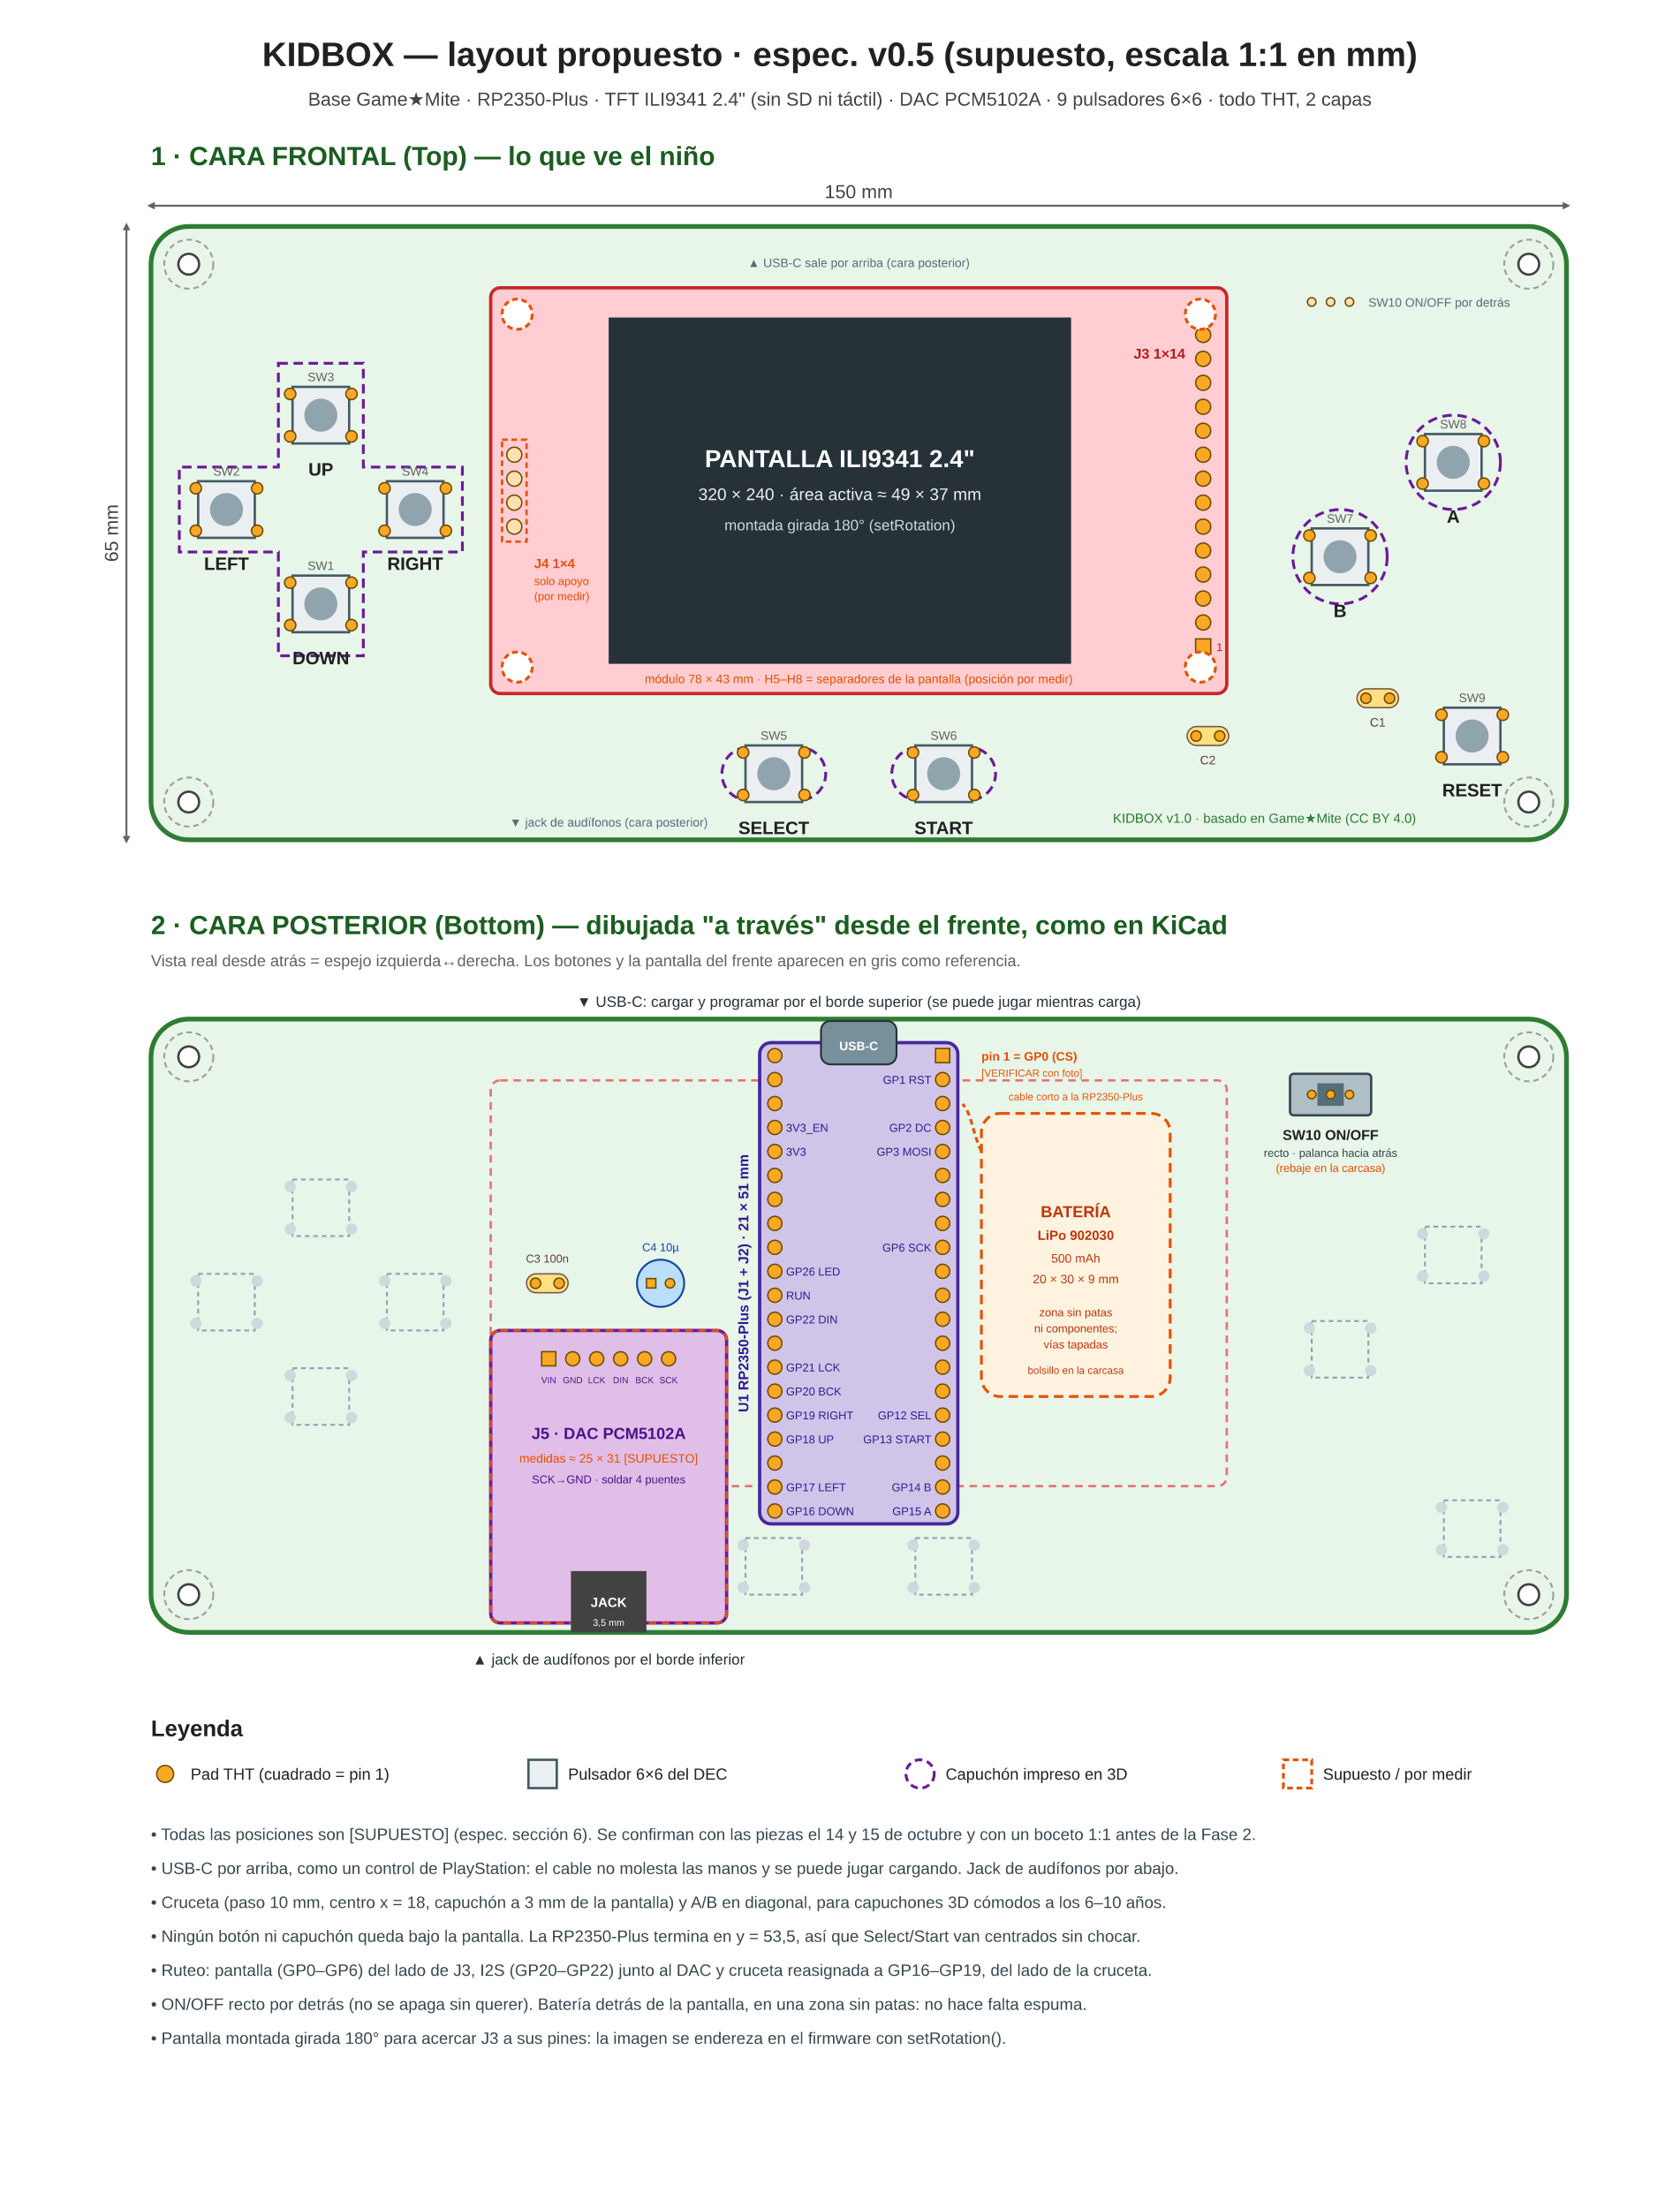
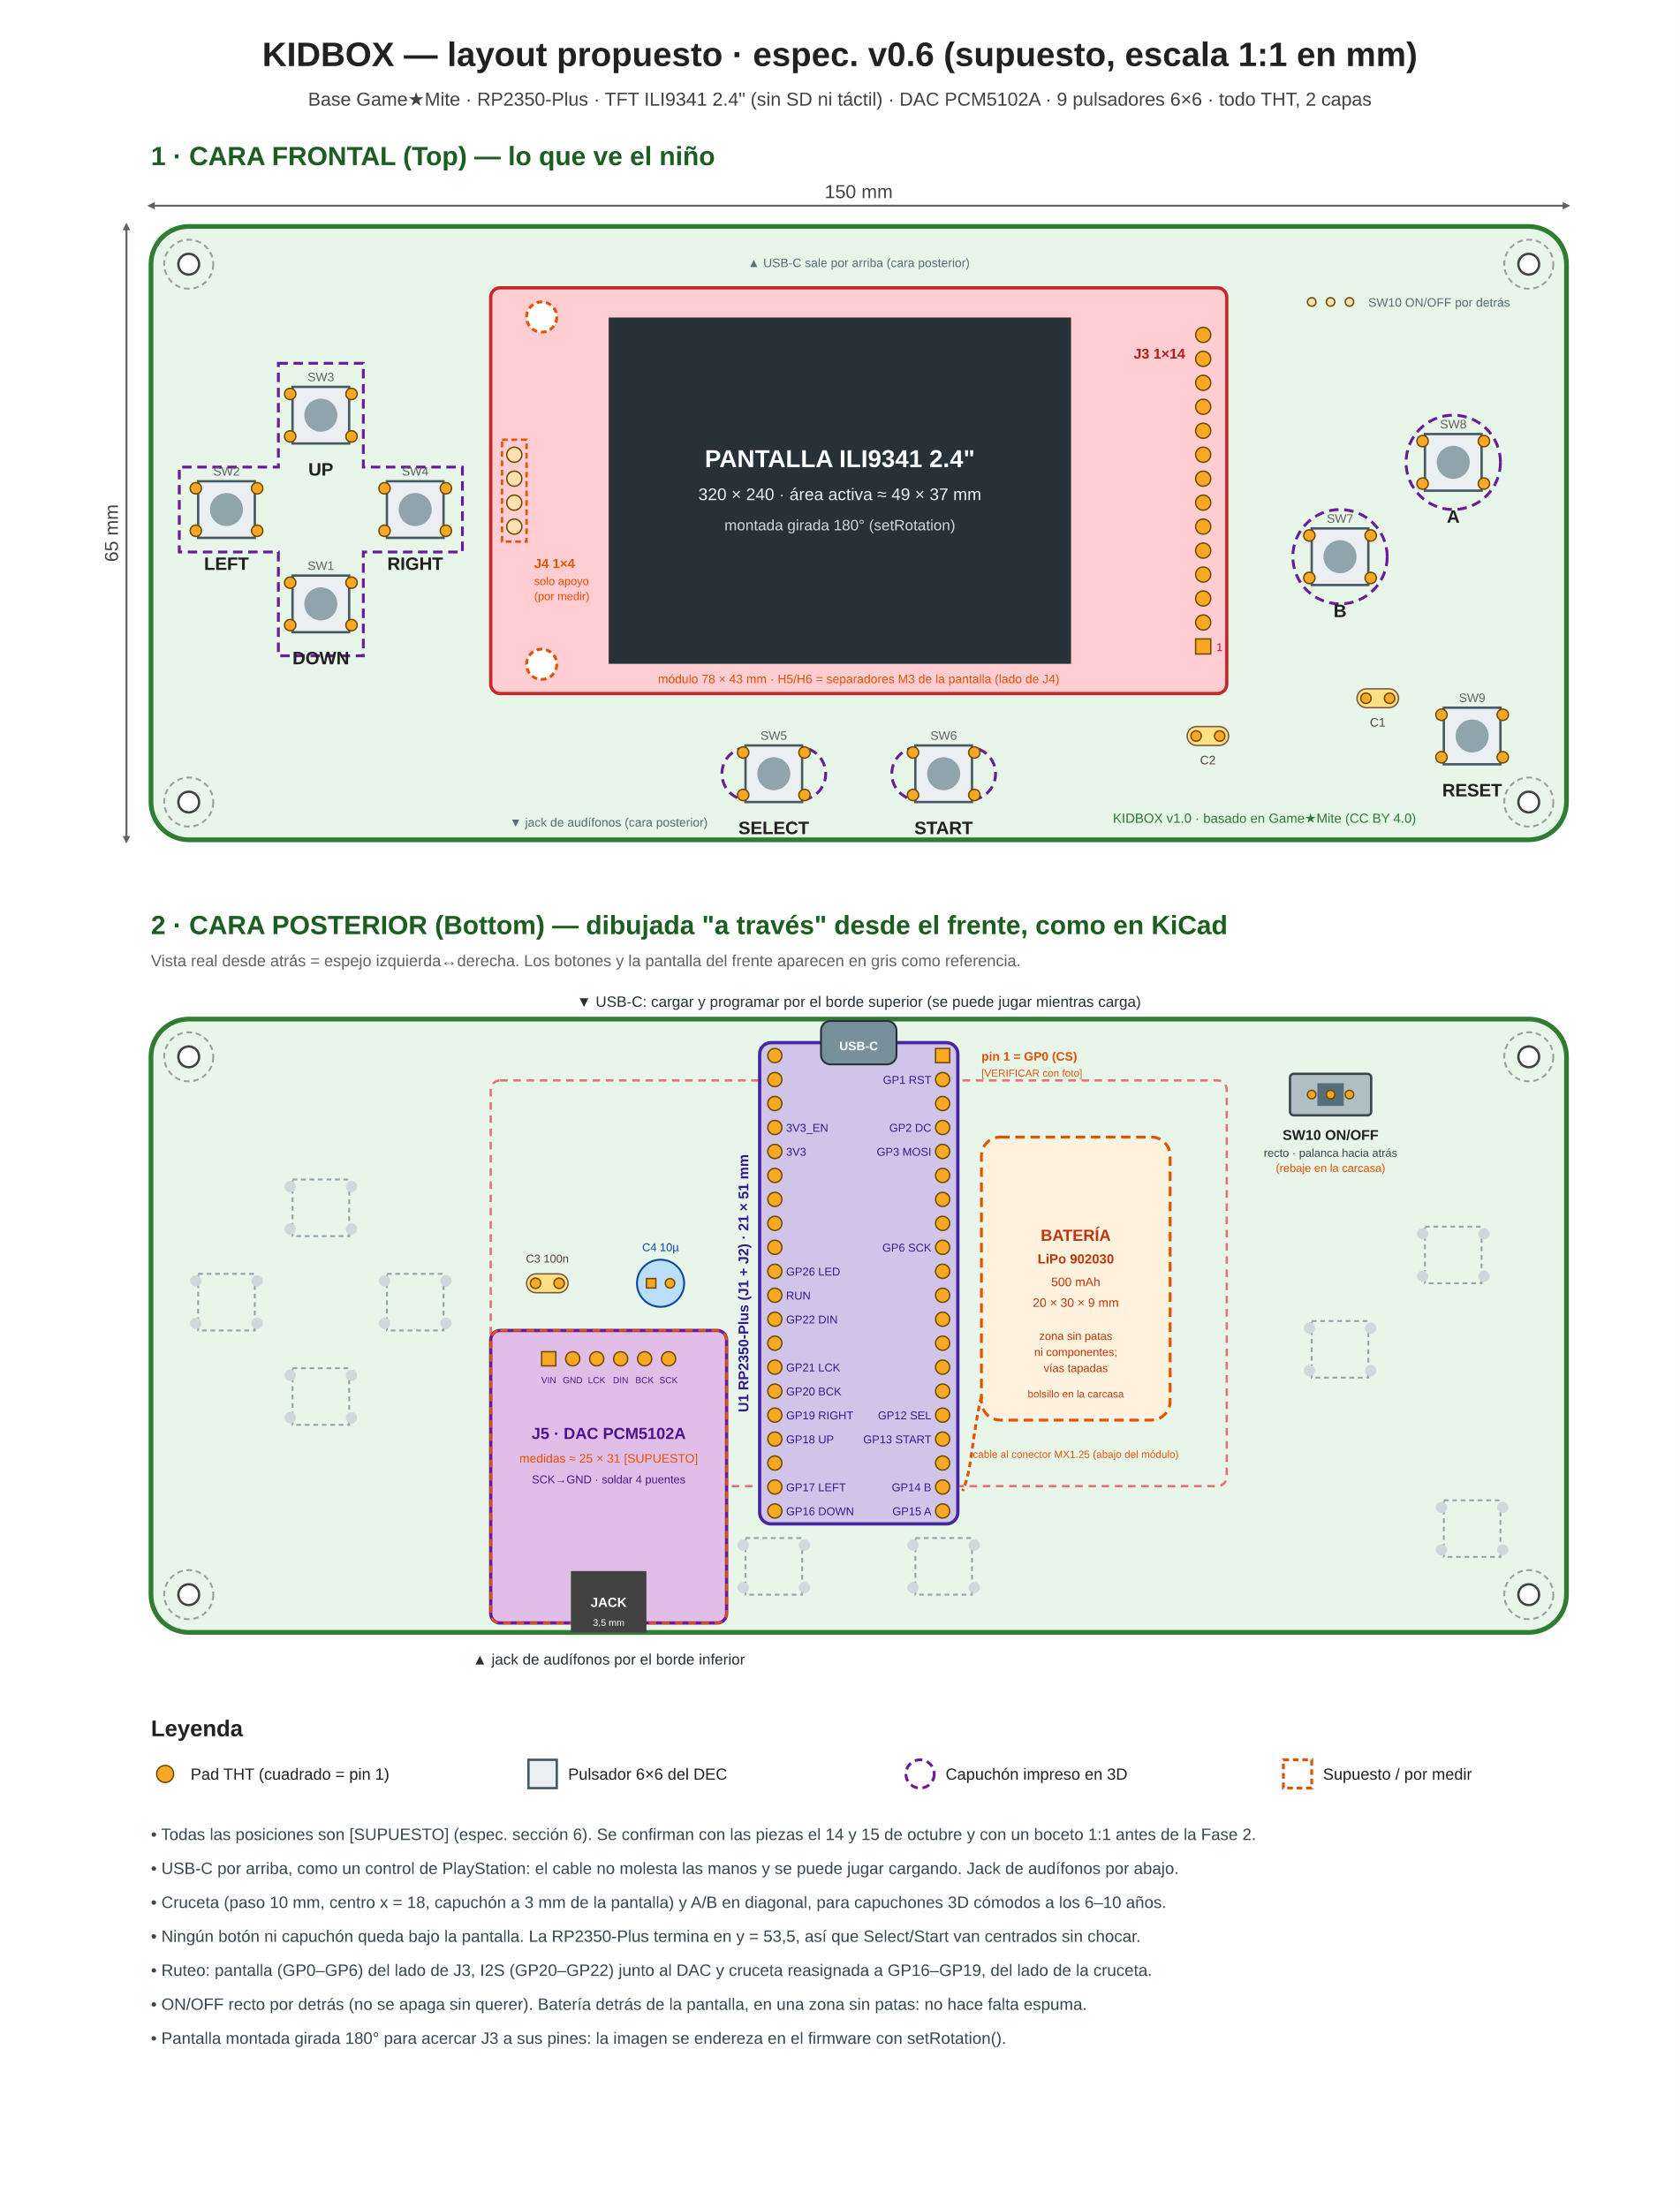
<svg xmlns="http://www.w3.org/2000/svg" viewBox="0 0 178 234" width="1068" height="1404" font-family="Arial, Helvetica, sans-serif">
  <defs>
    <marker id="ar" viewBox="0 0 6 6" refX="3" refY="3" markerWidth="4" markerHeight="4" orient="auto-start-reverse">
      <path d="M0,0 L6,3 L0,6 z" fill="#616161" />
    </marker>
  </defs>
  <rect width="178" height="234" fill="#ffffff" />
-   <text x="89.0" y="7" font-size="3.6" text-anchor="middle" fill="#212121" font-weight="bold">KIDBOX — layout propuesto · espec. v0.5 (supuesto, escala 1:1 en mm)</text>
+   <text x="89.0" y="7" font-size="3.6" text-anchor="middle" fill="#212121" font-weight="bold">KIDBOX — layout propuesto · espec. v0.6 (supuesto, escala 1:1 en mm)</text>
  <text x="89.0" y="11.2" font-size="2.0" text-anchor="middle" fill="#424242" font-weight="normal">Base Game★Mite · RP2350-Plus · TFT ILI9341 2.4" (sin SD ni táctil) · DAC PCM5102A · 9 pulsadores 6×6 · todo THT, 2 capas</text>
  <text x="16" y="17.5" font-size="2.8" text-anchor="start" fill="#1b5e20" font-weight="bold">1 · CARA FRONTAL (Top) — lo que ve el niño</text>
  <g transform="translate(16,24)">
    <line x1="0" y1="-2.2" x2="150" y2="-2.2" stroke="#616161" stroke-width="0.2" marker-start="url(#ar)" marker-end="url(#ar)" />
    <text x="75.0" y="-3.0" font-size="2.0" text-anchor="middle" fill="#424242" font-weight="normal">150 mm</text>
    <line x1="-2.6" y1="0" x2="-2.6" y2="65" stroke="#616161" stroke-width="0.2" marker-start="url(#ar)" marker-end="url(#ar)" />
    <text x="-3.5" y="32.5" font-size="2.0" text-anchor="middle" fill="#424242" font-weight="normal" transform="rotate(-90 -3.5 32.5)">65 mm</text>
    <rect x="0" y="0" width="150" height="65" rx="4" fill="#e8f5e9" stroke="#2e7d32" stroke-width="0.5" />
    <circle cx="4" cy="4" r="2.6" fill="none" stroke="#9e9e9e" stroke-width="0.2" stroke-dasharray="0.6 0.4" />
    <circle cx="4" cy="4" r="1.1" fill="#fff" stroke="#424242" stroke-width="0.25" />
    <circle cx="146" cy="4" r="2.6" fill="none" stroke="#9e9e9e" stroke-width="0.2" stroke-dasharray="0.6 0.4" />
    <circle cx="146" cy="4" r="1.1" fill="#fff" stroke="#424242" stroke-width="0.25" />
    <circle cx="4" cy="61" r="2.6" fill="none" stroke="#9e9e9e" stroke-width="0.2" stroke-dasharray="0.6 0.4" />
    <circle cx="4" cy="61" r="1.1" fill="#fff" stroke="#424242" stroke-width="0.25" />
    <circle cx="146" cy="61" r="2.6" fill="none" stroke="#9e9e9e" stroke-width="0.2" stroke-dasharray="0.6 0.4" />
    <circle cx="146" cy="61" r="1.1" fill="#fff" stroke="#424242" stroke-width="0.25" />
    <rect x="36" y="6.5" width="78" height="43" rx="1" fill="#ffcdd2" stroke="#c62828" stroke-width="0.35" />
    <rect x="48.5" y="9.65" width="49" height="36.7" fill="#263238" />
    <text x="73" y="25.5" font-size="2.6" text-anchor="middle" fill="#ffffff" font-weight="bold">PANTALLA ILI9341 2.4"</text>
    <text x="73" y="29" font-size="1.8" text-anchor="middle" fill="#eceff1" font-weight="normal">320 × 240 · área activa ≈ 49 × 37 mm</text>
    <text x="73" y="32.2" font-size="1.6" text-anchor="middle" fill="#cfd8dc" font-weight="normal">montada girada 180° (setRotation)</text>
    <circle cx="111.5" cy="11.49" r="0.8" fill="#f9a825" stroke="#6d4c00" stroke-width="0.15" />
    <circle cx="111.5" cy="14.03" r="0.8" fill="#f9a825" stroke="#6d4c00" stroke-width="0.15" />
    <circle cx="111.5" cy="16.57" r="0.8" fill="#f9a825" stroke="#6d4c00" stroke-width="0.15" />
    <circle cx="111.5" cy="19.11" r="0.8" fill="#f9a825" stroke="#6d4c00" stroke-width="0.15" />
    <circle cx="111.5" cy="21.65" r="0.8" fill="#f9a825" stroke="#6d4c00" stroke-width="0.15" />
    <circle cx="111.5" cy="24.19" r="0.8" fill="#f9a825" stroke="#6d4c00" stroke-width="0.15" />
    <circle cx="111.5" cy="26.73" r="0.8" fill="#f9a825" stroke="#6d4c00" stroke-width="0.15" />
    <circle cx="111.5" cy="29.27" r="0.8" fill="#f9a825" stroke="#6d4c00" stroke-width="0.15" />
    <circle cx="111.5" cy="31.81" r="0.8" fill="#f9a825" stroke="#6d4c00" stroke-width="0.15" />
    <circle cx="111.5" cy="34.35" r="0.8" fill="#f9a825" stroke="#6d4c00" stroke-width="0.15" />
    <circle cx="111.5" cy="36.89" r="0.8" fill="#f9a825" stroke="#6d4c00" stroke-width="0.15" />
    <circle cx="111.5" cy="39.43" r="0.8" fill="#f9a825" stroke="#6d4c00" stroke-width="0.15" />
    <circle cx="111.5" cy="41.97" r="0.8" fill="#f9a825" stroke="#6d4c00" stroke-width="0.15" />
    <rect x="110.7" y="43.71" width="1.6" height="1.6" fill="#f9a825" stroke="#6d4c00" stroke-width="0.15" />
    <text x="109.6" y="14" font-size="1.5" text-anchor="end" fill="#b71c1c" font-weight="bold">J3 1×14</text>
    <text x="112.9" y="45" font-size="1.2" text-anchor="start" fill="#b71c1c" font-weight="normal">1</text>
    <circle cx="38.5" cy="24.19" r="0.8" fill="#ffe0b2" stroke="#6d4c00" stroke-width="0.15" />
    <circle cx="38.5" cy="26.73" r="0.8" fill="#ffe0b2" stroke="#6d4c00" stroke-width="0.15" />
    <circle cx="38.5" cy="29.27" r="0.8" fill="#ffe0b2" stroke="#6d4c00" stroke-width="0.15" />
    <circle cx="38.5" cy="31.81" r="0.8" fill="#ffe0b2" stroke="#6d4c00" stroke-width="0.15" />
    <rect x="37.2" y="22.6" width="2.6" height="10.8" fill="none" stroke="#e65100" stroke-width="0.25" stroke-dasharray="0.6 0.4" />
    <text x="40.6" y="36.2" font-size="1.4" text-anchor="start" fill="#e65100" font-weight="bold">J4 1×4</text>
    <text x="40.6" y="38" font-size="1.2" text-anchor="start" fill="#e65100" font-weight="normal">solo apoyo</text>
    <text x="40.6" y="39.6" font-size="1.2" text-anchor="start" fill="#e65100" font-weight="normal">(por medir)</text>
    <polygon points="13.5,14.5 22.5,14.5 22.5,25.5 33,25.5 33,34.5 22.5,34.5 22.5,45.5 13.5,45.5 13.5,34.5 3,34.5 3,25.5 13.5,25.5" fill="none" stroke="#6a1b9a" stroke-width="0.3" stroke-dasharray="1 0.6" />
    <circle cx="138" cy="25" r="5" fill="none" stroke="#6a1b9a" stroke-width="0.3" stroke-dasharray="1 0.6" />
    <circle cx="126" cy="35" r="5" fill="none" stroke="#6a1b9a" stroke-width="0.3" stroke-dasharray="1 0.6" />
    <rect x="60.5" y="55.2" width="11" height="5.6" rx="2.8" fill="none" stroke="#6a1b9a" stroke-width="0.3" stroke-dasharray="1 0.6" />
    <rect x="78.5" y="55.2" width="11" height="5.6" rx="2.8" fill="none" stroke="#6a1b9a" stroke-width="0.3" stroke-dasharray="1 0.6" />
    <rect x="15" y="17" width="6" height="6" fill="#eceff1" stroke="#455a64" stroke-width="0.25" />
    <circle cx="18" cy="20" r="1.75" fill="#90a4ae" />
    <circle cx="14.75" cy="17.75" r="0.6" fill="#f9a825" stroke="#6d4c00" stroke-width="0.15" />
    <circle cx="14.75" cy="22.25" r="0.6" fill="#f9a825" stroke="#6d4c00" stroke-width="0.15" />
    <circle cx="21.25" cy="17.75" r="0.6" fill="#f9a825" stroke="#6d4c00" stroke-width="0.15" />
    <circle cx="21.25" cy="22.25" r="0.6" fill="#f9a825" stroke="#6d4c00" stroke-width="0.15" />
    <text x="18" y="26.4" font-size="1.9" text-anchor="middle" fill="#212121" font-weight="bold">UP</text>
    <text x="18" y="16.4" font-size="1.3" text-anchor="middle" fill="#616161" font-weight="normal">SW3</text>
    <rect x="15" y="37" width="6" height="6" fill="#eceff1" stroke="#455a64" stroke-width="0.25" />
    <circle cx="18" cy="40" r="1.75" fill="#90a4ae" />
    <circle cx="14.75" cy="37.75" r="0.6" fill="#f9a825" stroke="#6d4c00" stroke-width="0.15" />
    <circle cx="14.75" cy="42.25" r="0.6" fill="#f9a825" stroke="#6d4c00" stroke-width="0.15" />
    <circle cx="21.25" cy="37.75" r="0.6" fill="#f9a825" stroke="#6d4c00" stroke-width="0.15" />
    <circle cx="21.25" cy="42.25" r="0.6" fill="#f9a825" stroke="#6d4c00" stroke-width="0.15" />
    <text x="18" y="46.4" font-size="1.9" text-anchor="middle" fill="#212121" font-weight="bold">DOWN</text>
    <text x="18" y="36.4" font-size="1.3" text-anchor="middle" fill="#616161" font-weight="normal">SW1</text>
    <rect x="5" y="27" width="6" height="6" fill="#eceff1" stroke="#455a64" stroke-width="0.25" />
    <circle cx="8" cy="30" r="1.75" fill="#90a4ae" />
    <circle cx="4.75" cy="27.75" r="0.6" fill="#f9a825" stroke="#6d4c00" stroke-width="0.15" />
    <circle cx="4.75" cy="32.25" r="0.6" fill="#f9a825" stroke="#6d4c00" stroke-width="0.15" />
    <circle cx="11.25" cy="27.75" r="0.6" fill="#f9a825" stroke="#6d4c00" stroke-width="0.15" />
    <circle cx="11.25" cy="32.25" r="0.6" fill="#f9a825" stroke="#6d4c00" stroke-width="0.15" />
    <text x="8" y="36.4" font-size="1.9" text-anchor="middle" fill="#212121" font-weight="bold">LEFT</text>
    <text x="8" y="26.4" font-size="1.3" text-anchor="middle" fill="#616161" font-weight="normal">SW2</text>
    <rect x="25" y="27" width="6" height="6" fill="#eceff1" stroke="#455a64" stroke-width="0.25" />
    <circle cx="28" cy="30" r="1.75" fill="#90a4ae" />
    <circle cx="24.75" cy="27.75" r="0.6" fill="#f9a825" stroke="#6d4c00" stroke-width="0.15" />
    <circle cx="24.75" cy="32.25" r="0.6" fill="#f9a825" stroke="#6d4c00" stroke-width="0.15" />
    <circle cx="31.25" cy="27.75" r="0.6" fill="#f9a825" stroke="#6d4c00" stroke-width="0.15" />
    <circle cx="31.25" cy="32.25" r="0.6" fill="#f9a825" stroke="#6d4c00" stroke-width="0.15" />
    <text x="28" y="36.4" font-size="1.9" text-anchor="middle" fill="#212121" font-weight="bold">RIGHT</text>
    <text x="28" y="26.4" font-size="1.3" text-anchor="middle" fill="#616161" font-weight="normal">SW4</text>
    <rect x="135" y="22" width="6" height="6" fill="#eceff1" stroke="#455a64" stroke-width="0.25" />
    <circle cx="138" cy="25" r="1.75" fill="#90a4ae" />
    <circle cx="134.75" cy="22.75" r="0.6" fill="#f9a825" stroke="#6d4c00" stroke-width="0.15" />
    <circle cx="134.75" cy="27.25" r="0.6" fill="#f9a825" stroke="#6d4c00" stroke-width="0.15" />
    <circle cx="141.25" cy="22.75" r="0.6" fill="#f9a825" stroke="#6d4c00" stroke-width="0.15" />
    <circle cx="141.25" cy="27.25" r="0.6" fill="#f9a825" stroke="#6d4c00" stroke-width="0.15" />
    <text x="138" y="31.4" font-size="1.9" text-anchor="middle" fill="#212121" font-weight="bold">A</text>
    <text x="138" y="21.4" font-size="1.3" text-anchor="middle" fill="#616161" font-weight="normal">SW8</text>
    <rect x="123" y="32" width="6" height="6" fill="#eceff1" stroke="#455a64" stroke-width="0.25" />
    <circle cx="126" cy="35" r="1.75" fill="#90a4ae" />
    <circle cx="122.75" cy="32.75" r="0.6" fill="#f9a825" stroke="#6d4c00" stroke-width="0.15" />
    <circle cx="122.75" cy="37.25" r="0.6" fill="#f9a825" stroke="#6d4c00" stroke-width="0.15" />
    <circle cx="129.25" cy="32.75" r="0.6" fill="#f9a825" stroke="#6d4c00" stroke-width="0.15" />
    <circle cx="129.25" cy="37.25" r="0.6" fill="#f9a825" stroke="#6d4c00" stroke-width="0.15" />
    <text x="126" y="41.4" font-size="1.9" text-anchor="middle" fill="#212121" font-weight="bold">B</text>
    <text x="126" y="31.4" font-size="1.3" text-anchor="middle" fill="#616161" font-weight="normal">SW7</text>
    <rect x="63" y="55" width="6" height="6" fill="#eceff1" stroke="#455a64" stroke-width="0.25" />
    <circle cx="66" cy="58" r="1.75" fill="#90a4ae" />
    <circle cx="62.75" cy="55.75" r="0.6" fill="#f9a825" stroke="#6d4c00" stroke-width="0.15" />
    <circle cx="62.75" cy="60.25" r="0.6" fill="#f9a825" stroke="#6d4c00" stroke-width="0.15" />
    <circle cx="69.25" cy="55.75" r="0.6" fill="#f9a825" stroke="#6d4c00" stroke-width="0.15" />
    <circle cx="69.25" cy="60.25" r="0.6" fill="#f9a825" stroke="#6d4c00" stroke-width="0.15" />
    <text x="66" y="64.4" font-size="1.9" text-anchor="middle" fill="#212121" font-weight="bold">SELECT</text>
    <text x="66" y="54.4" font-size="1.3" text-anchor="middle" fill="#616161" font-weight="normal">SW5</text>
    <rect x="81" y="55" width="6" height="6" fill="#eceff1" stroke="#455a64" stroke-width="0.25" />
    <circle cx="84" cy="58" r="1.75" fill="#90a4ae" />
    <circle cx="80.75" cy="55.75" r="0.6" fill="#f9a825" stroke="#6d4c00" stroke-width="0.15" />
    <circle cx="80.75" cy="60.25" r="0.6" fill="#f9a825" stroke="#6d4c00" stroke-width="0.15" />
    <circle cx="87.25" cy="55.75" r="0.6" fill="#f9a825" stroke="#6d4c00" stroke-width="0.15" />
    <circle cx="87.25" cy="60.25" r="0.6" fill="#f9a825" stroke="#6d4c00" stroke-width="0.15" />
    <text x="84" y="64.4" font-size="1.9" text-anchor="middle" fill="#212121" font-weight="bold">START</text>
    <text x="84" y="54.4" font-size="1.3" text-anchor="middle" fill="#616161" font-weight="normal">SW6</text>
    <rect x="137" y="51" width="6" height="6" fill="#eceff1" stroke="#455a64" stroke-width="0.25" />
    <circle cx="140" cy="54" r="1.75" fill="#90a4ae" />
    <circle cx="136.75" cy="51.75" r="0.6" fill="#f9a825" stroke="#6d4c00" stroke-width="0.15" />
    <circle cx="136.75" cy="56.25" r="0.6" fill="#f9a825" stroke="#6d4c00" stroke-width="0.15" />
    <circle cx="143.25" cy="51.75" r="0.6" fill="#f9a825" stroke="#6d4c00" stroke-width="0.15" />
    <circle cx="143.25" cy="56.25" r="0.6" fill="#f9a825" stroke="#6d4c00" stroke-width="0.15" />
    <text x="140" y="60.4" font-size="1.9" text-anchor="middle" fill="#212121" font-weight="bold">RESET</text>
    <text x="140" y="50.4" font-size="1.3" text-anchor="middle" fill="#616161" font-weight="normal">SW9</text>
    <rect x="109.8" y="53" width="4.4" height="2" rx="1" fill="#ffe082" stroke="#795548" stroke-width="0.15" />
    <circle cx="110.75" cy="54" r="0.55" fill="#f9a825" stroke="#6d4c00" stroke-width="0.15" />
    <circle cx="113.25" cy="54" r="0.55" fill="#f9a825" stroke="#6d4c00" stroke-width="0.15" />
    <text x="112" y="57" font-size="1.3" text-anchor="middle" fill="#5d4037" font-weight="normal">C2</text>
    <rect x="127.8" y="49" width="4.4" height="2" rx="1" fill="#ffe082" stroke="#795548" stroke-width="0.15" />
    <circle cx="128.75" cy="50" r="0.55" fill="#f9a825" stroke="#6d4c00" stroke-width="0.15" />
    <circle cx="131.25" cy="50" r="0.55" fill="#f9a825" stroke="#6d4c00" stroke-width="0.15" />
    <text x="130" y="53" font-size="1.3" text-anchor="middle" fill="#5d4037" font-weight="normal">C1</text>
    <circle cx="123" cy="8" r="0.45" fill="#ffe0b2" stroke="#6d4c00" stroke-width="0.15" />
    <circle cx="125" cy="8" r="0.45" fill="#ffe0b2" stroke="#6d4c00" stroke-width="0.15" />
    <circle cx="127" cy="8" r="0.45" fill="#ffe0b2" stroke="#6d4c00" stroke-width="0.15" />
    <text x="129" y="8.5" font-size="1.3" text-anchor="start" fill="#546e7a" font-weight="normal">SW10 ON/OFF por detrás</text>
-     <circle cx="38.8" cy="9.3" r="1.6" fill="#fff" stroke="#e65100" stroke-width="0.3" stroke-dasharray="0.6 0.4" />
-     <circle cx="111.2" cy="9.3" r="1.6" fill="#fff" stroke="#e65100" stroke-width="0.3" stroke-dasharray="0.6 0.4" />
-     <circle cx="38.8" cy="46.7" r="1.6" fill="#fff" stroke="#e65100" stroke-width="0.3" stroke-dasharray="0.6 0.4" />
-     <circle cx="111.2" cy="46.7" r="1.6" fill="#fff" stroke="#e65100" stroke-width="0.3" stroke-dasharray="0.6 0.4" />
-     <text x="75" y="48.4" font-size="1.3" text-anchor="middle" fill="#e65100" font-weight="normal">módulo 78 × 43 mm · H5–H8 = separadores de la pantalla (posición por medir)</text>
+     <circle cx="41.4" cy="9.6" r="1.6" fill="#fff" stroke="#e65100" stroke-width="0.3" stroke-dasharray="0.6 0.4" />
+     <circle cx="41.4" cy="46.4" r="1.6" fill="#fff" stroke="#e65100" stroke-width="0.3" stroke-dasharray="0.6 0.4" />
+     <text x="75" y="48.4" font-size="1.3" text-anchor="middle" fill="#e65100" font-weight="normal">módulo 78 × 43 mm · H5/H6 = separadores M3 de la pantalla (lado de J4)</text>
    <text x="75" y="4.3" font-size="1.3" text-anchor="middle" fill="#546e7a" font-weight="normal">▲ USB-C sale por arriba (cara posterior)</text>
    <text x="48.5" y="63.6" font-size="1.3" text-anchor="middle" fill="#546e7a" font-weight="normal">▼ jack de audífonos (cara posterior)</text>
    <text x="118" y="63.2" font-size="1.4" text-anchor="middle" fill="#2e7d32" font-weight="normal">KIDBOX v1.0 · basado en Game★Mite (CC BY 4.0)</text>
  </g>
  <text x="16" y="99" font-size="2.8" text-anchor="start" fill="#1b5e20" font-weight="bold">2 · CARA POSTERIOR (Bottom) — dibujada "a través" desde el frente, como en KiCad</text>
  <text x="16" y="102.4" font-size="1.7" text-anchor="start" fill="#616161" font-weight="normal">Vista real desde atrás = espejo izquierda↔derecha. Los botones y la pantalla del frente aparecen en gris como referencia.</text>
  <text x="91" y="106.7" font-size="1.6" text-anchor="middle" fill="#263238" font-weight="normal">▼ USB-C: cargar y programar por el borde superior (se puede jugar mientras carga)</text>
  <g transform="translate(16,108)">
    <rect x="0" y="0" width="150" height="65" rx="4" fill="#e8f5e9" stroke="#2e7d32" stroke-width="0.5" />
    <circle cx="4" cy="4" r="2.6" fill="none" stroke="#9e9e9e" stroke-width="0.2" stroke-dasharray="0.6 0.4" />
    <circle cx="4" cy="4" r="1.1" fill="#fff" stroke="#424242" stroke-width="0.25" />
    <circle cx="146" cy="4" r="2.6" fill="none" stroke="#9e9e9e" stroke-width="0.2" stroke-dasharray="0.6 0.4" />
    <circle cx="146" cy="4" r="1.1" fill="#fff" stroke="#424242" stroke-width="0.25" />
    <circle cx="4" cy="61" r="2.6" fill="none" stroke="#9e9e9e" stroke-width="0.2" stroke-dasharray="0.6 0.4" />
    <circle cx="4" cy="61" r="1.1" fill="#fff" stroke="#424242" stroke-width="0.25" />
    <circle cx="146" cy="61" r="2.6" fill="none" stroke="#9e9e9e" stroke-width="0.2" stroke-dasharray="0.6 0.4" />
    <circle cx="146" cy="61" r="1.1" fill="#fff" stroke="#424242" stroke-width="0.25" />
    <rect x="36" y="6.5" width="78" height="43" rx="1" fill="none" stroke="#e57373" stroke-width="0.25" stroke-dasharray="0.8 0.6" />
    <rect x="15" y="17" width="6" height="6" fill="none" stroke="#90a4ae" stroke-width="0.2" stroke-dasharray="0.5 0.4" />
    <circle cx="14.75" cy="17.75" r="0.6" fill="#cfd8dc" />
    <circle cx="14.75" cy="22.25" r="0.6" fill="#cfd8dc" />
    <circle cx="21.25" cy="17.75" r="0.6" fill="#cfd8dc" />
    <circle cx="21.25" cy="22.25" r="0.6" fill="#cfd8dc" />
    <rect x="15" y="37" width="6" height="6" fill="none" stroke="#90a4ae" stroke-width="0.2" stroke-dasharray="0.5 0.4" />
    <circle cx="14.75" cy="37.75" r="0.6" fill="#cfd8dc" />
    <circle cx="14.75" cy="42.25" r="0.6" fill="#cfd8dc" />
    <circle cx="21.25" cy="37.75" r="0.6" fill="#cfd8dc" />
    <circle cx="21.25" cy="42.25" r="0.6" fill="#cfd8dc" />
    <rect x="5" y="27" width="6" height="6" fill="none" stroke="#90a4ae" stroke-width="0.2" stroke-dasharray="0.5 0.4" />
    <circle cx="4.75" cy="27.75" r="0.6" fill="#cfd8dc" />
    <circle cx="4.75" cy="32.25" r="0.6" fill="#cfd8dc" />
    <circle cx="11.25" cy="27.75" r="0.6" fill="#cfd8dc" />
    <circle cx="11.25" cy="32.25" r="0.6" fill="#cfd8dc" />
    <rect x="25" y="27" width="6" height="6" fill="none" stroke="#90a4ae" stroke-width="0.2" stroke-dasharray="0.5 0.4" />
    <circle cx="24.75" cy="27.75" r="0.6" fill="#cfd8dc" />
    <circle cx="24.75" cy="32.25" r="0.6" fill="#cfd8dc" />
    <circle cx="31.25" cy="27.75" r="0.6" fill="#cfd8dc" />
    <circle cx="31.25" cy="32.25" r="0.6" fill="#cfd8dc" />
    <rect x="135" y="22" width="6" height="6" fill="none" stroke="#90a4ae" stroke-width="0.2" stroke-dasharray="0.5 0.4" />
    <circle cx="134.75" cy="22.75" r="0.6" fill="#cfd8dc" />
    <circle cx="134.75" cy="27.25" r="0.6" fill="#cfd8dc" />
    <circle cx="141.25" cy="22.75" r="0.6" fill="#cfd8dc" />
    <circle cx="141.25" cy="27.25" r="0.6" fill="#cfd8dc" />
    <rect x="123" y="32" width="6" height="6" fill="none" stroke="#90a4ae" stroke-width="0.2" stroke-dasharray="0.5 0.4" />
    <circle cx="122.75" cy="32.75" r="0.6" fill="#cfd8dc" />
    <circle cx="122.75" cy="37.25" r="0.6" fill="#cfd8dc" />
    <circle cx="129.25" cy="32.75" r="0.6" fill="#cfd8dc" />
    <circle cx="129.25" cy="37.25" r="0.6" fill="#cfd8dc" />
    <rect x="63" y="55" width="6" height="6" fill="none" stroke="#90a4ae" stroke-width="0.2" stroke-dasharray="0.5 0.4" />
    <circle cx="62.75" cy="55.75" r="0.6" fill="#cfd8dc" />
    <circle cx="62.75" cy="60.25" r="0.6" fill="#cfd8dc" />
    <circle cx="69.25" cy="55.75" r="0.6" fill="#cfd8dc" />
    <circle cx="69.25" cy="60.25" r="0.6" fill="#cfd8dc" />
    <rect x="81" y="55" width="6" height="6" fill="none" stroke="#90a4ae" stroke-width="0.2" stroke-dasharray="0.5 0.4" />
    <circle cx="80.75" cy="55.75" r="0.6" fill="#cfd8dc" />
    <circle cx="80.75" cy="60.25" r="0.6" fill="#cfd8dc" />
    <circle cx="87.25" cy="55.75" r="0.6" fill="#cfd8dc" />
    <circle cx="87.25" cy="60.25" r="0.6" fill="#cfd8dc" />
    <rect x="137" y="51" width="6" height="6" fill="none" stroke="#90a4ae" stroke-width="0.2" stroke-dasharray="0.5 0.4" />
    <circle cx="136.75" cy="51.75" r="0.6" fill="#cfd8dc" />
    <circle cx="136.75" cy="56.25" r="0.6" fill="#cfd8dc" />
    <circle cx="143.25" cy="51.75" r="0.6" fill="#cfd8dc" />
    <circle cx="143.25" cy="56.25" r="0.6" fill="#cfd8dc" />
-     <rect x="88" y="10" width="20" height="30" rx="2" fill="#fff3e0" stroke="#e65100" stroke-width="0.3" stroke-dasharray="1 0.6" />
-     <text x="98" y="21" font-size="1.7" text-anchor="middle" fill="#bf360c" font-weight="bold">BATERÍA</text>
-     <text x="98" y="23.4" font-size="1.4" text-anchor="middle" fill="#bf360c" font-weight="bold">LiPo 902030</text>
-     <text x="98" y="25.8" font-size="1.3" text-anchor="middle" fill="#bf360c" font-weight="normal">500 mAh</text>
-     <text x="98" y="28" font-size="1.3" text-anchor="middle" fill="#bf360c" font-weight="normal">20 × 30 × 9 mm</text>
-     <text x="98" y="31.5" font-size="1.2" text-anchor="middle" fill="#bf360c" font-weight="normal">zona sin patas</text>
-     <text x="98" y="33.2" font-size="1.2" text-anchor="middle" fill="#bf360c" font-weight="normal">ni componentes;</text>
-     <text x="98" y="34.9" font-size="1.2" text-anchor="middle" fill="#bf360c" font-weight="normal">vías tapadas</text>
-     <text x="98" y="37.6" font-size="1.1" text-anchor="middle" fill="#bf360c" font-weight="normal">bolsillo en la carcasa</text>
-     <path d="M88 14 C 87 12, 87 10, 86 9" fill="none" stroke="#e65100" stroke-width="0.3" stroke-dasharray="0.6 0.4" />
-     <text x="98" y="8.6" font-size="1.1" text-anchor="middle" fill="#e65100" font-weight="normal">cable corto a la RP2350-Plus</text>
+     <rect x="88" y="12.5" width="20" height="30" rx="2" fill="#fff3e0" stroke="#e65100" stroke-width="0.3" stroke-dasharray="1 0.6" />
+     <text x="98" y="23.5" font-size="1.7" text-anchor="middle" fill="#bf360c" font-weight="bold">BATERÍA</text>
+     <text x="98" y="25.9" font-size="1.4" text-anchor="middle" fill="#bf360c" font-weight="bold">LiPo 902030</text>
+     <text x="98" y="28.3" font-size="1.3" text-anchor="middle" fill="#bf360c" font-weight="normal">500 mAh</text>
+     <text x="98" y="30.5" font-size="1.3" text-anchor="middle" fill="#bf360c" font-weight="normal">20 × 30 × 9 mm</text>
+     <text x="98" y="34.0" font-size="1.2" text-anchor="middle" fill="#bf360c" font-weight="normal">zona sin patas</text>
+     <text x="98" y="35.7" font-size="1.2" text-anchor="middle" fill="#bf360c" font-weight="normal">ni componentes;</text>
+     <text x="98" y="37.4" font-size="1.2" text-anchor="middle" fill="#bf360c" font-weight="normal">vías tapadas</text>
+     <text x="98" y="40.1" font-size="1.1" text-anchor="middle" fill="#bf360c" font-weight="normal">bolsillo en la carcasa</text>
+     <path d="M88 40 C 87 44, 87 48, 86 50" fill="none" stroke="#e65100" stroke-width="0.3" stroke-dasharray="0.6 0.4" />
+     <text x="98" y="46.5" font-size="1.1" text-anchor="middle" fill="#e65100" font-weight="normal">cable al conector MX1.25 (abajo del módulo)</text>
    <rect x="120.7" y="5.8" width="8.6" height="4.4" rx="0.4" fill="#b0bec5" stroke="#37474f" stroke-width="0.25" />
    <rect x="123.6" y="6.8" width="2.8" height="2.4" fill="#546e7a" />
    <circle cx="123" cy="8" r="0.45" fill="#f9a825" stroke="#6d4c00" stroke-width="0.15" />
    <circle cx="125" cy="8" r="0.45" fill="#f9a825" stroke="#6d4c00" stroke-width="0.15" />
    <circle cx="127" cy="8" r="0.45" fill="#f9a825" stroke="#6d4c00" stroke-width="0.15" />
    <text x="125" y="12.8" font-size="1.5" text-anchor="middle" fill="#212121" font-weight="bold">SW10 ON/OFF</text>
    <text x="125" y="14.6" font-size="1.2" text-anchor="middle" fill="#37474f" font-weight="normal">recto · palanca hacia atrás</text>
    <text x="125" y="16.2" font-size="1.2" text-anchor="middle" fill="#e65100" font-weight="normal">(rebaje en la carcasa)</text>
    <rect x="64.5" y="2.5" width="21" height="51" rx="1.2" fill="#d1c4e9" stroke="#4527a0" stroke-width="0.35" />
    <rect x="71" y="0.2" width="8" height="4.6" rx="1" fill="#78909c" stroke="#263238" stroke-width="0.2" />
    <text x="75" y="3.3" font-size="1.3" text-anchor="middle" fill="#ffffff" font-weight="bold">USB-C</text>
    <text x="63.3" y="28" font-size="1.5" text-anchor="middle" fill="#311b92" font-weight="bold" transform="rotate(-90 63.3 28)">U1 RP2350-Plus (J1 + J2) · 21 × 51 mm</text>
    <text x="88" y="4.4" font-size="1.3" text-anchor="start" fill="#e65100" font-weight="bold">pin 1 = GP0 (CS)</text>
    <text x="88" y="6.1" font-size="1.1" text-anchor="start" fill="#e65100" font-weight="normal">[VERIFICAR con foto]</text>
    <rect x="83.14" y="3.12" width="1.5" height="1.5" fill="#f9a825" stroke="#6d4c00" stroke-width="0.15" />
    <circle cx="83.89" cy="6.41" r="0.75" fill="#f9a825" stroke="#6d4c00" stroke-width="0.15" />
    <text x="82.7" y="6.86" font-size="1.2" text-anchor="end" fill="#311b92" font-weight="normal">GP1 RST</text>
    <circle cx="83.89" cy="8.95" r="0.75" fill="#f9a825" stroke="#6d4c00" stroke-width="0.15" />
    <circle cx="83.89" cy="11.49" r="0.75" fill="#f9a825" stroke="#6d4c00" stroke-width="0.15" />
    <text x="82.7" y="11.94" font-size="1.2" text-anchor="end" fill="#311b92" font-weight="normal">GP2 DC</text>
    <circle cx="83.89" cy="14.03" r="0.75" fill="#f9a825" stroke="#6d4c00" stroke-width="0.15" />
    <text x="82.7" y="14.48" font-size="1.2" text-anchor="end" fill="#311b92" font-weight="normal">GP3 MOSI</text>
    <circle cx="83.89" cy="16.57" r="0.75" fill="#f9a825" stroke="#6d4c00" stroke-width="0.15" />
    <circle cx="83.89" cy="19.11" r="0.75" fill="#f9a825" stroke="#6d4c00" stroke-width="0.15" />
    <circle cx="83.89" cy="21.65" r="0.75" fill="#f9a825" stroke="#6d4c00" stroke-width="0.15" />
    <circle cx="83.89" cy="24.19" r="0.75" fill="#f9a825" stroke="#6d4c00" stroke-width="0.15" />
    <text x="82.7" y="24.64" font-size="1.2" text-anchor="end" fill="#311b92" font-weight="normal">GP6 SCK</text>
    <circle cx="83.89" cy="26.73" r="0.75" fill="#f9a825" stroke="#6d4c00" stroke-width="0.15" />
    <circle cx="83.89" cy="29.27" r="0.75" fill="#f9a825" stroke="#6d4c00" stroke-width="0.15" />
    <circle cx="83.89" cy="31.81" r="0.75" fill="#f9a825" stroke="#6d4c00" stroke-width="0.15" />
    <circle cx="83.89" cy="34.35" r="0.75" fill="#f9a825" stroke="#6d4c00" stroke-width="0.15" />
    <circle cx="83.89" cy="36.89" r="0.75" fill="#f9a825" stroke="#6d4c00" stroke-width="0.15" />
    <circle cx="83.89" cy="39.43" r="0.75" fill="#f9a825" stroke="#6d4c00" stroke-width="0.15" />
    <circle cx="83.89" cy="41.97" r="0.75" fill="#f9a825" stroke="#6d4c00" stroke-width="0.15" />
    <text x="82.7" y="42.42" font-size="1.2" text-anchor="end" fill="#311b92" font-weight="normal">GP12 SEL</text>
    <circle cx="83.89" cy="44.51" r="0.75" fill="#f9a825" stroke="#6d4c00" stroke-width="0.15" />
    <text x="82.7" y="44.96" font-size="1.2" text-anchor="end" fill="#311b92" font-weight="normal">GP13 START</text>
    <circle cx="83.89" cy="47.05" r="0.75" fill="#f9a825" stroke="#6d4c00" stroke-width="0.15" />
    <circle cx="83.89" cy="49.59" r="0.75" fill="#f9a825" stroke="#6d4c00" stroke-width="0.15" />
    <text x="82.7" y="50.04" font-size="1.2" text-anchor="end" fill="#311b92" font-weight="normal">GP14 B</text>
    <circle cx="83.89" cy="52.13" r="0.75" fill="#f9a825" stroke="#6d4c00" stroke-width="0.15" />
    <text x="82.7" y="52.58" font-size="1.2" text-anchor="end" fill="#311b92" font-weight="normal">GP15 A</text>
    <circle cx="66.11" cy="52.13" r="0.75" fill="#f9a825" stroke="#6d4c00" stroke-width="0.15" />
    <text x="67.3" y="52.58" font-size="1.2" text-anchor="start" fill="#311b92" font-weight="normal">GP16 DOWN</text>
    <circle cx="66.11" cy="49.59" r="0.75" fill="#f9a825" stroke="#6d4c00" stroke-width="0.15" />
    <text x="67.3" y="50.04" font-size="1.2" text-anchor="start" fill="#311b92" font-weight="normal">GP17 LEFT</text>
    <circle cx="66.11" cy="47.05" r="0.75" fill="#f9a825" stroke="#6d4c00" stroke-width="0.15" />
    <circle cx="66.11" cy="44.51" r="0.75" fill="#f9a825" stroke="#6d4c00" stroke-width="0.15" />
    <text x="67.3" y="44.96" font-size="1.2" text-anchor="start" fill="#311b92" font-weight="normal">GP18 UP</text>
    <circle cx="66.11" cy="41.97" r="0.75" fill="#f9a825" stroke="#6d4c00" stroke-width="0.15" />
    <text x="67.3" y="42.42" font-size="1.2" text-anchor="start" fill="#311b92" font-weight="normal">GP19 RIGHT</text>
    <circle cx="66.11" cy="39.43" r="0.75" fill="#f9a825" stroke="#6d4c00" stroke-width="0.15" />
    <text x="67.3" y="39.88" font-size="1.2" text-anchor="start" fill="#311b92" font-weight="normal">GP20 BCK</text>
    <circle cx="66.11" cy="36.89" r="0.75" fill="#f9a825" stroke="#6d4c00" stroke-width="0.15" />
    <text x="67.3" y="37.34" font-size="1.2" text-anchor="start" fill="#311b92" font-weight="normal">GP21 LCK</text>
    <circle cx="66.11" cy="34.35" r="0.75" fill="#f9a825" stroke="#6d4c00" stroke-width="0.15" />
    <circle cx="66.11" cy="31.81" r="0.75" fill="#f9a825" stroke="#6d4c00" stroke-width="0.15" />
    <text x="67.3" y="32.26" font-size="1.2" text-anchor="start" fill="#311b92" font-weight="normal">GP22 DIN</text>
    <circle cx="66.11" cy="29.27" r="0.75" fill="#f9a825" stroke="#6d4c00" stroke-width="0.15" />
    <text x="67.3" y="29.72" font-size="1.2" text-anchor="start" fill="#311b92" font-weight="normal">RUN</text>
    <circle cx="66.11" cy="26.73" r="0.75" fill="#f9a825" stroke="#6d4c00" stroke-width="0.15" />
    <text x="67.3" y="27.18" font-size="1.2" text-anchor="start" fill="#311b92" font-weight="normal">GP26 LED</text>
    <circle cx="66.11" cy="24.19" r="0.75" fill="#f9a825" stroke="#6d4c00" stroke-width="0.15" />
    <circle cx="66.11" cy="21.65" r="0.75" fill="#f9a825" stroke="#6d4c00" stroke-width="0.15" />
    <circle cx="66.11" cy="19.11" r="0.75" fill="#f9a825" stroke="#6d4c00" stroke-width="0.15" />
    <circle cx="66.11" cy="16.57" r="0.75" fill="#f9a825" stroke="#6d4c00" stroke-width="0.15" />
    <circle cx="66.11" cy="14.03" r="0.75" fill="#f9a825" stroke="#6d4c00" stroke-width="0.15" />
    <text x="67.3" y="14.48" font-size="1.2" text-anchor="start" fill="#311b92" font-weight="normal">3V3</text>
    <circle cx="66.11" cy="11.49" r="0.75" fill="#f9a825" stroke="#6d4c00" stroke-width="0.15" />
    <text x="67.3" y="11.94" font-size="1.2" text-anchor="start" fill="#311b92" font-weight="normal">3V3_EN</text>
    <circle cx="66.11" cy="8.95" r="0.75" fill="#f9a825" stroke="#6d4c00" stroke-width="0.15" />
    <circle cx="66.11" cy="6.41" r="0.75" fill="#f9a825" stroke="#6d4c00" stroke-width="0.15" />
    <circle cx="66.11" cy="3.87" r="0.75" fill="#f9a825" stroke="#6d4c00" stroke-width="0.15" />
    <rect x="36" y="33" width="25" height="31" rx="1" fill="#e1bee7" stroke="#6a1b9a" stroke-width="0.35" />
    <rect x="36" y="33" width="25" height="31" rx="1" fill="none" stroke="#e65100" stroke-width="0.25" stroke-dasharray="0.8 0.6" />
    <rect x="41.4" y="35.25" width="1.5" height="1.5" fill="#f9a825" stroke="#6d4c00" stroke-width="0.15" />
    <text x="42.15" y="38.6" font-size="0.95" text-anchor="middle" fill="#4a148c" font-weight="normal">VIN</text>
    <circle cx="44.69" cy="36" r="0.75" fill="#f9a825" stroke="#6d4c00" stroke-width="0.15" />
    <text x="44.69" y="38.6" font-size="0.95" text-anchor="middle" fill="#4a148c" font-weight="normal">GND</text>
    <circle cx="47.23" cy="36" r="0.75" fill="#f9a825" stroke="#6d4c00" stroke-width="0.15" />
    <text x="47.23" y="38.6" font-size="0.95" text-anchor="middle" fill="#4a148c" font-weight="normal">LCK</text>
    <circle cx="49.77" cy="36" r="0.75" fill="#f9a825" stroke="#6d4c00" stroke-width="0.15" />
    <text x="49.77" y="38.6" font-size="0.95" text-anchor="middle" fill="#4a148c" font-weight="normal">DIN</text>
    <circle cx="52.31" cy="36" r="0.75" fill="#f9a825" stroke="#6d4c00" stroke-width="0.15" />
    <text x="52.31" y="38.6" font-size="0.95" text-anchor="middle" fill="#4a148c" font-weight="normal">BCK</text>
    <circle cx="54.85" cy="36" r="0.75" fill="#f9a825" stroke="#6d4c00" stroke-width="0.15" />
    <text x="54.85" y="38.6" font-size="0.95" text-anchor="middle" fill="#4a148c" font-weight="normal">SCK</text>
    <text x="48.5" y="44.5" font-size="1.7" text-anchor="middle" fill="#4a148c" font-weight="bold">J5 · DAC PCM5102A</text>
    <text x="48.5" y="47" font-size="1.3" text-anchor="middle" fill="#e65100" font-weight="normal">medidas ≈ 25 × 31 [SUPUESTO]</text>
    <text x="48.5" y="49.2" font-size="1.2" text-anchor="middle" fill="#4a148c" font-weight="normal">SCK→GND · soldar 4 puentes</text>
    <rect x="44.5" y="58.5" width="8" height="6.5" fill="#424242" />
    <text x="48.5" y="62.3" font-size="1.4" text-anchor="middle" fill="#ffffff" font-weight="bold">JACK</text>
    <text x="48.5" y="64.3" font-size="1.0" text-anchor="middle" fill="#ffffff" font-weight="normal">3,5 mm</text>
    <rect x="39.8" y="27" width="4.4" height="2" rx="1" fill="#ffe082" stroke="#795548" stroke-width="0.15" />
    <circle cx="40.75" cy="28" r="0.55" fill="#f9a825" stroke="#6d4c00" stroke-width="0.15" />
    <circle cx="43.25" cy="28" r="0.55" fill="#f9a825" stroke="#6d4c00" stroke-width="0.15" />
    <text x="42" y="25.8" font-size="1.2" text-anchor="middle" fill="#5d4037" font-weight="normal">C3 100n</text>
    <circle cx="54" cy="28" r="2.5" fill="#bbdefb" stroke="#0d47a1" stroke-width="0.2" />
    <rect x="52.5" y="27.5" width="1.0" height="1.0" fill="#f9a825" stroke="#6d4c00" stroke-width="0.15" />
    <circle cx="55" cy="28" r="0.5" fill="#f9a825" stroke="#6d4c00" stroke-width="0.15" />
    <text x="54" y="24.6" font-size="1.2" text-anchor="middle" fill="#0d47a1" font-weight="normal">C4 10µ</text>
  </g>
  <text x="64.5" y="176.4" font-size="1.6" text-anchor="middle" fill="#263238" font-weight="normal">▲ jack de audífonos por el borde inferior</text>
  <text x="16" y="184" font-size="2.4" text-anchor="start" fill="#212121" font-weight="bold">Leyenda</text>
  <circle cx="17.5" cy="188" r="0.9" fill="#f9a825" stroke="#6d4c00" stroke-width="0.15" />
  <text x="20.2" y="188.6" font-size="1.7" text-anchor="start" fill="#212121" font-weight="normal">Pad THT (cuadrado = pin 1)</text>
  <rect x="56" y="186.5" width="3" height="3" fill="#eceff1" stroke="#455a64" stroke-width="0.25" />
  <text x="60.2" y="188.6" font-size="1.7" text-anchor="start" fill="#212121" font-weight="normal">Pulsador 6×6 del DEC</text>
  <circle cx="97.5" cy="188" r="1.5" fill="none" stroke="#6a1b9a" stroke-width="0.3" stroke-dasharray="0.8 0.5" />
  <text x="100.2" y="188.6" font-size="1.7" text-anchor="start" fill="#212121" font-weight="normal">Capuchón impreso en 3D</text>
  <rect x="136" y="186.5" width="3" height="3" fill="none" stroke="#e65100" stroke-width="0.3" stroke-dasharray="0.6 0.4" />
  <text x="140.2" y="188.6" font-size="1.7" text-anchor="start" fill="#212121" font-weight="normal">Supuesto / por medir</text>
  <text x="16" y="195.0" font-size="1.75" text-anchor="start" fill="#37474f" font-weight="normal">• Todas las posiciones son [SUPUESTO] (espec. sección 6). Se confirman con las piezas el 14 y 15 de octubre y con un boceto 1:1 antes de la Fase 2.</text>
  <text x="16" y="198.6" font-size="1.75" text-anchor="start" fill="#37474f" font-weight="normal">• USB-C por arriba, como un control de PlayStation: el cable no molesta las manos y se puede jugar cargando. Jack de audífonos por abajo.</text>
  <text x="16" y="202.2" font-size="1.75" text-anchor="start" fill="#37474f" font-weight="normal">• Cruceta (paso 10 mm, centro x = 18, capuchón a 3 mm de la pantalla) y A/B en diagonal, para capuchones 3D cómodos a los 6–10 años.</text>
  <text x="16" y="205.8" font-size="1.75" text-anchor="start" fill="#37474f" font-weight="normal">• Ningún botón ni capuchón queda bajo la pantalla. La RP2350-Plus termina en y = 53,5, así que Select/Start van centrados sin chocar.</text>
  <text x="16" y="209.4" font-size="1.75" text-anchor="start" fill="#37474f" font-weight="normal">• Ruteo: pantalla (GP0–GP6) del lado de J3, I2S (GP20–GP22) junto al DAC y cruceta reasignada a GP16–GP19, del lado de la cruceta.</text>
  <text x="16" y="213.0" font-size="1.75" text-anchor="start" fill="#37474f" font-weight="normal">• ON/OFF recto por detrás (no se apaga sin querer). Batería detrás de la pantalla, en una zona sin patas: no hace falta espuma.</text>
  <text x="16" y="216.6" font-size="1.75" text-anchor="start" fill="#37474f" font-weight="normal">• Pantalla montada girada 180° para acercar J3 a sus pines: la imagen se endereza en el firmware con setRotation().</text>
</svg>
